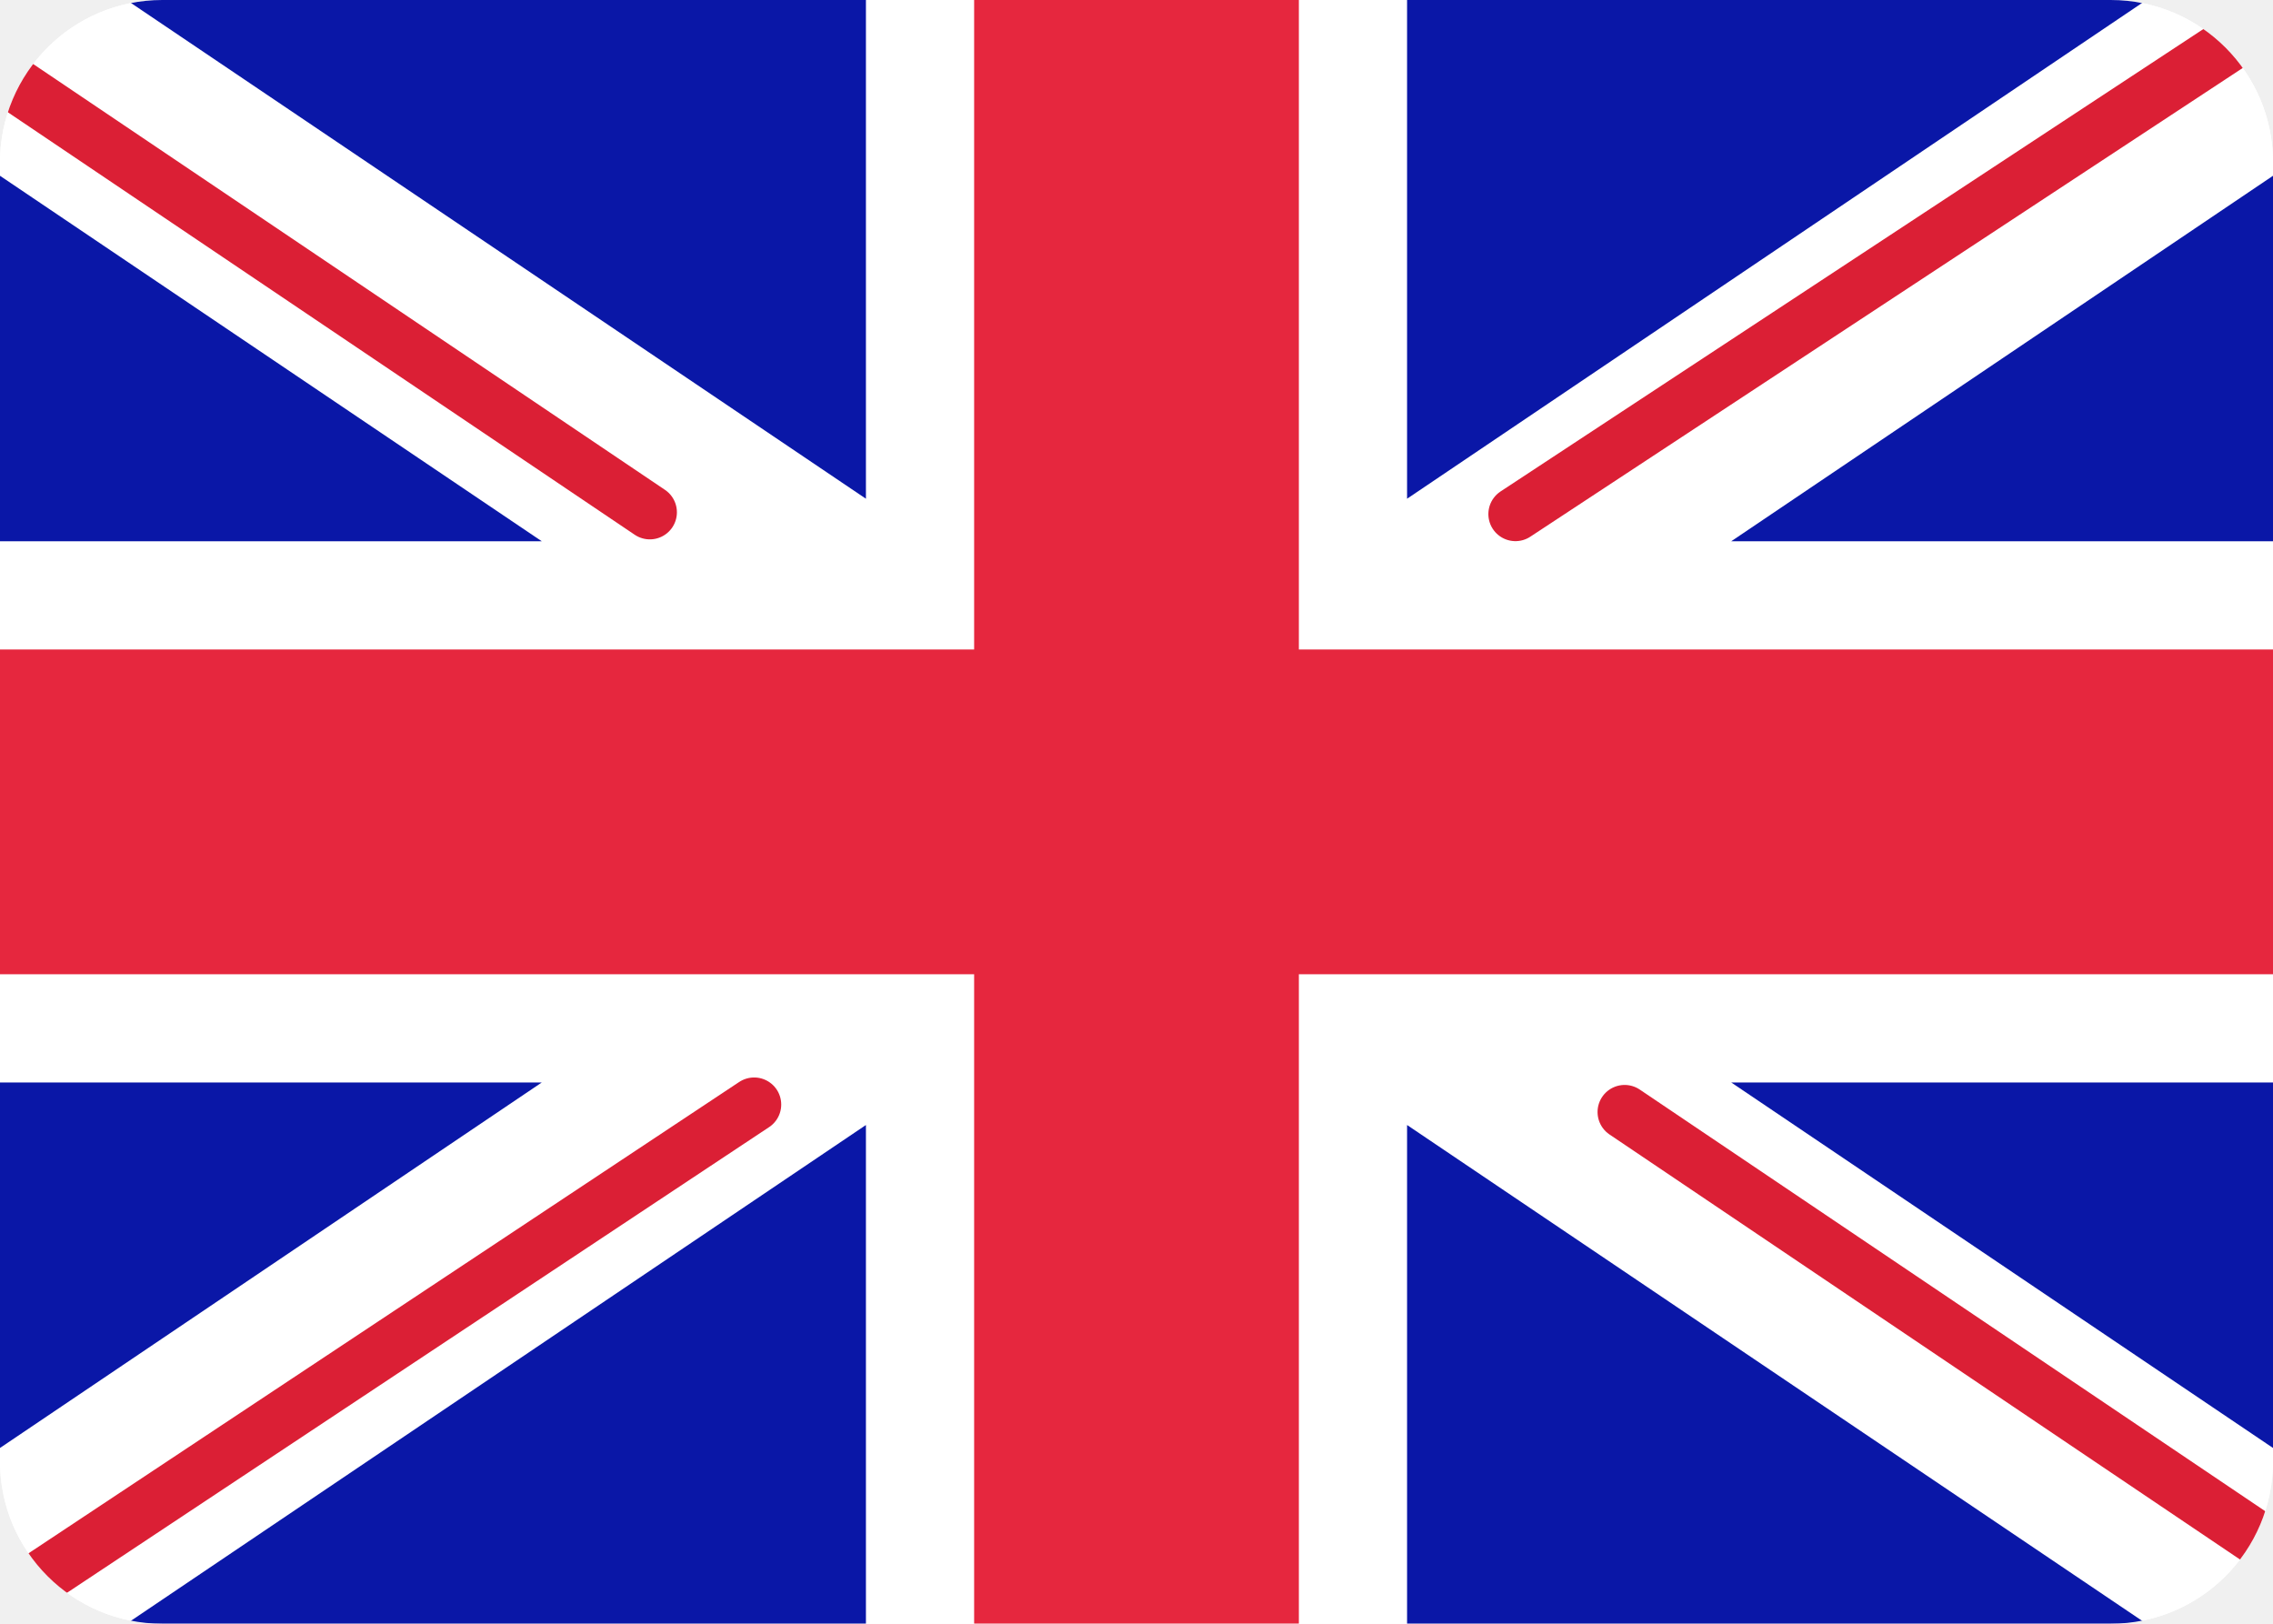
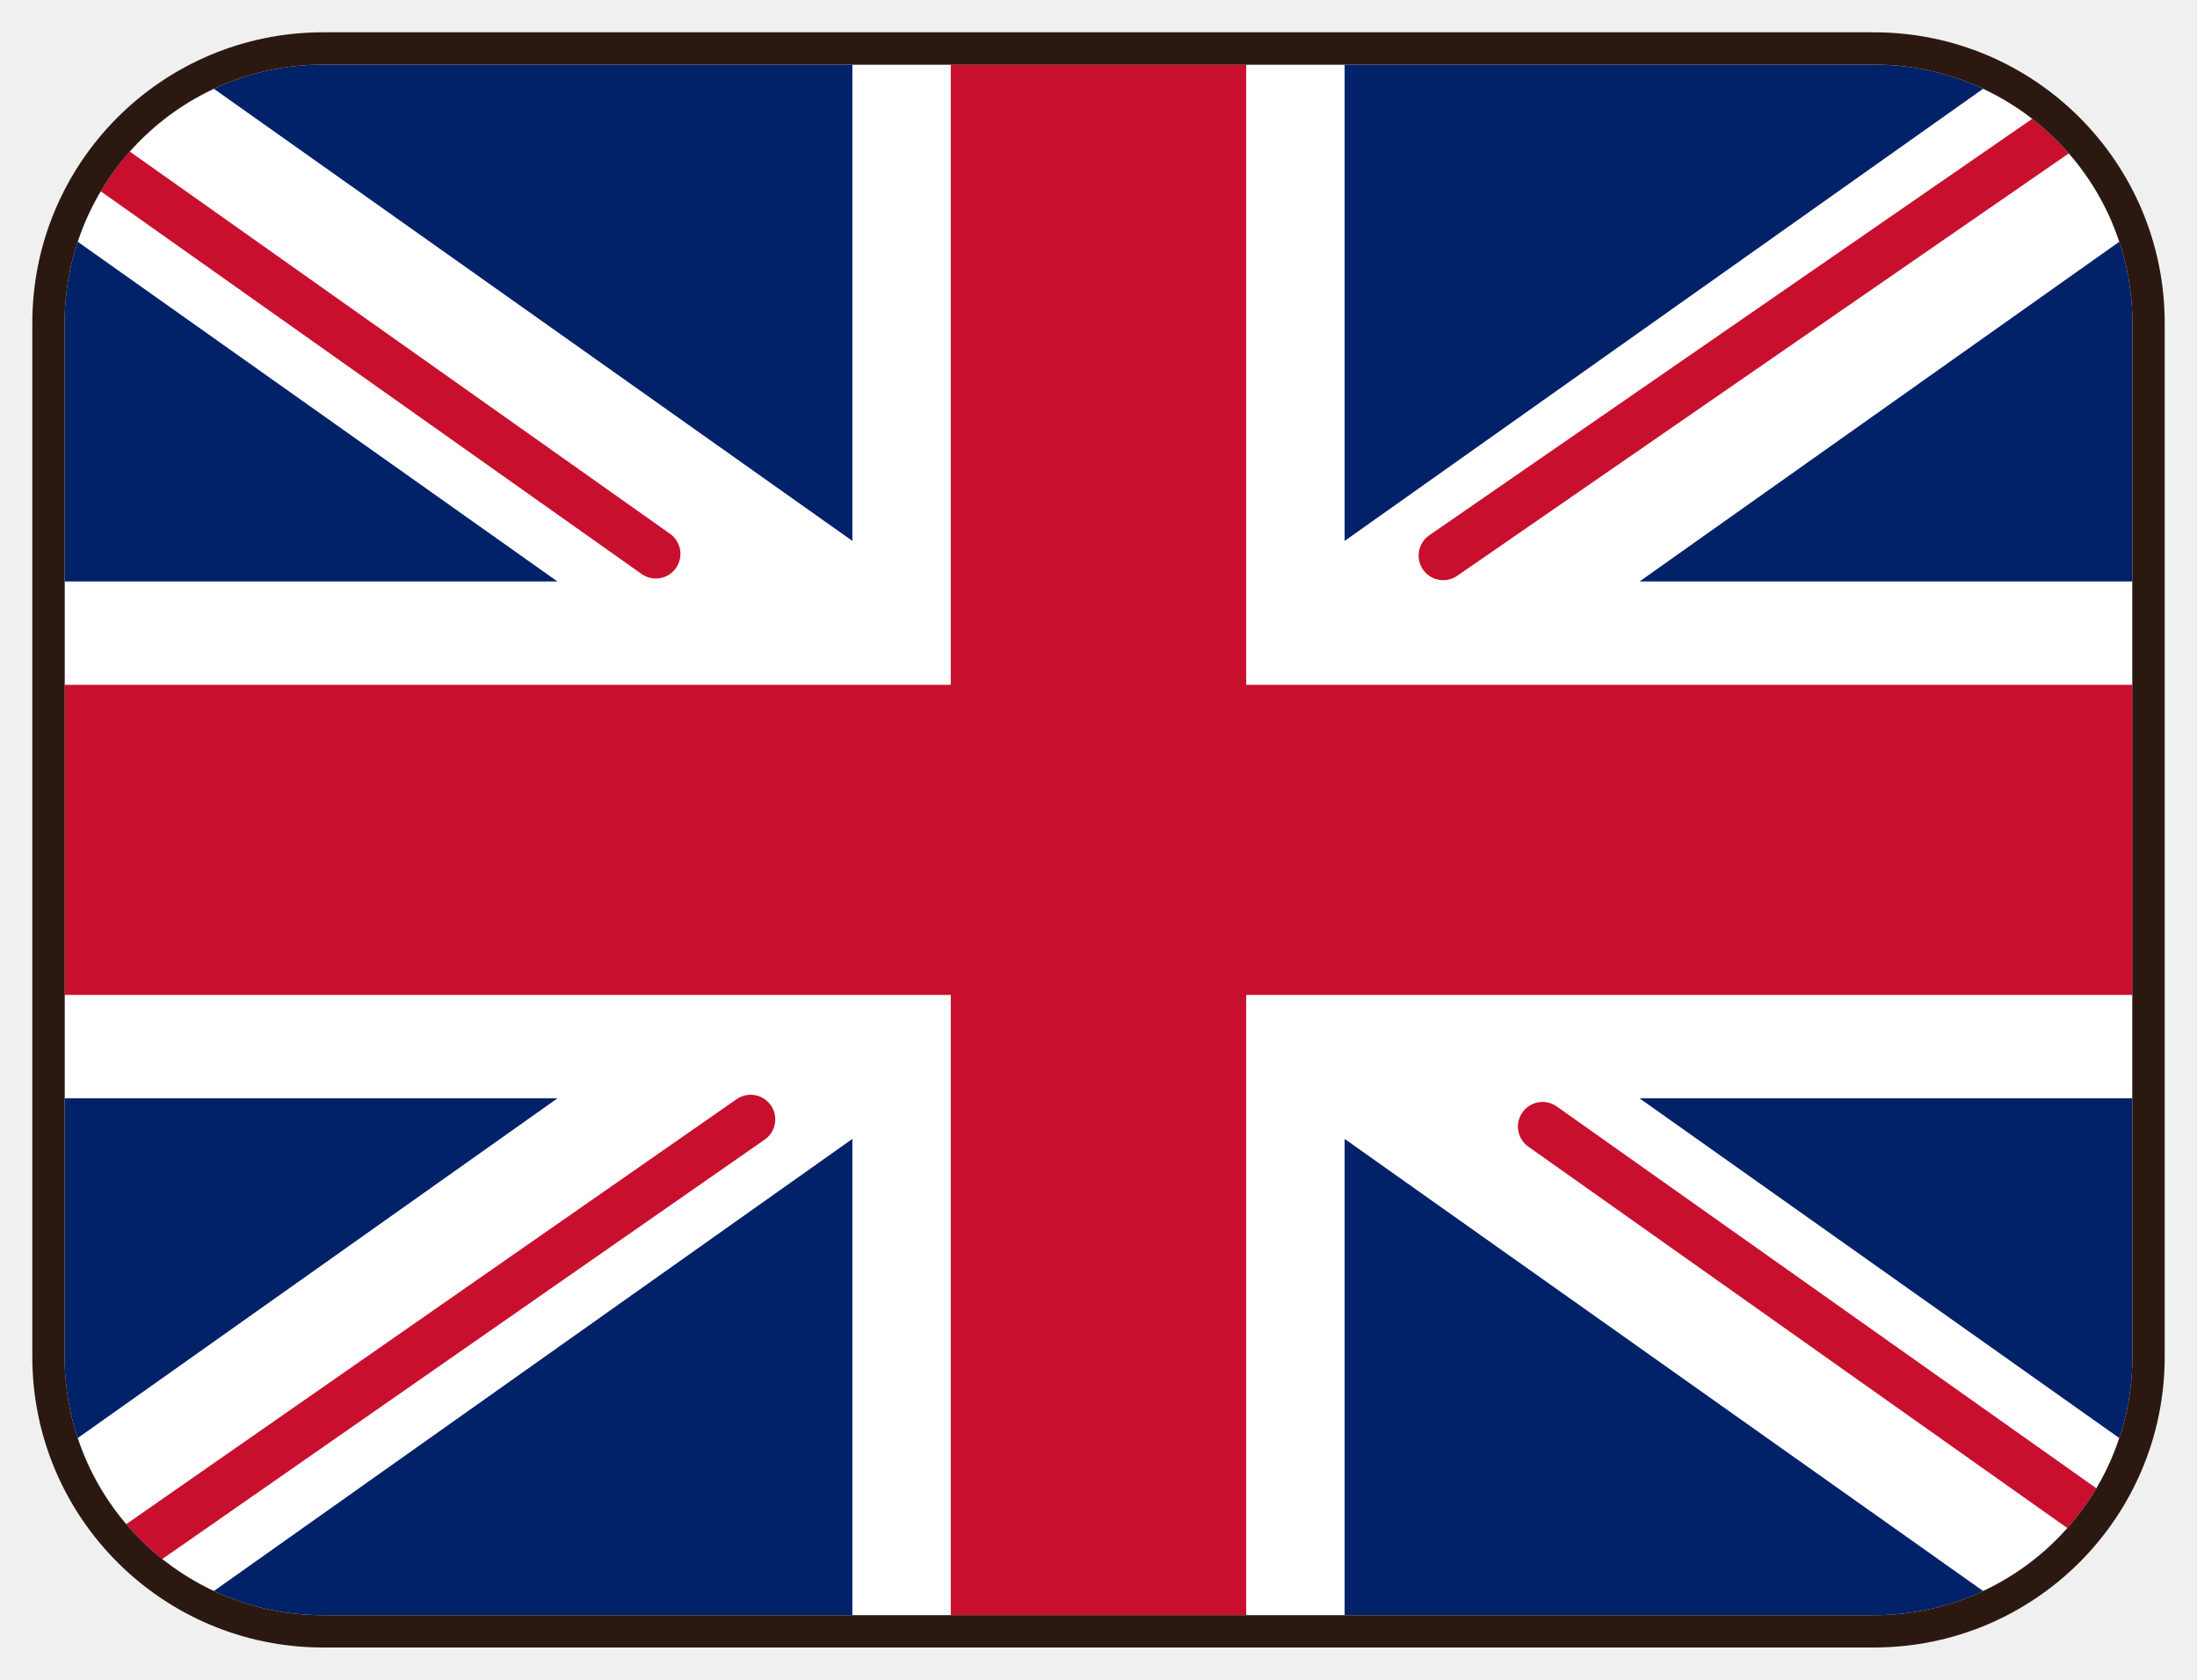
- <svg xmlns="http://www.w3.org/2000/svg" viewBox="0 0 28 20" fill="none">
-   <rect width="28" height="20" rx="2" fill="white" />
-   <mask id="mask0_402_20372" style="mask-type:alpha" maskUnits="userSpaceOnUse" x="0" y="0" width="28" height="20">
-     <rect width="28" height="20" rx="2" fill="white" />
-   </mask>
-   <g mask="url(#mask0_402_20372)">
-     <rect width="28" height="20" fill="#0A17A7" />
-     <path fill-rule="evenodd" clip-rule="evenodd" d="M-1.282 -1.916L10.667 6.143V-1.333H17.333V6.143L29.282 -1.916L30.774 0.294L21.326 6.667H28V13.333H21.326L30.774 19.706L29.282 21.916L17.333 13.857V21.333H10.667V13.857L-1.282 21.916L-2.774 19.706L6.674 13.333H-3.14713e-05V6.667H6.674L-2.774 0.294L-1.282 -1.916Z" fill="white" />
-     <path d="M18.668 6.332L31.333 -2" stroke="#DB1F35" stroke-width="0.667" stroke-linecap="round" />
-     <path d="M20.013 13.697L31.367 21.35" stroke="#DB1F35" stroke-width="0.667" stroke-linecap="round" />
-     <path d="M8.005 6.31L-3.838 -1.671" stroke="#DB1F35" stroke-width="0.667" stroke-linecap="round" />
-     <path d="M9.29 13.605L-3.838 22.311" stroke="#DB1F35" stroke-width="0.667" stroke-linecap="round" />
-     <path fill-rule="evenodd" clip-rule="evenodd" d="M0 12H12V20H16V12H28V8H16V0H12V8H0V12Z" fill="#E6273E" />
+ <svg xmlns="http://www.w3.org/2000/svg" viewBox="0 0 34 26" fill="none">
+   <g clip-path="url(#clip0_1007_5201)">
+     <rect x="1" y="1" width="32" height="24" fill="#012169" />
+     <path fill-rule="evenodd" clip-rule="evenodd" d="M-0.466 -1.3L13.191 8.372V-0.6H20.809V8.372L34.466 -1.3L36.17 1.353L25.373 9H33V17H25.373L36.17 24.647L34.466 27.3L20.809 17.628V26.6H13.191V17.628L-0.466 27.3L-2.17 24.647L8.627 17H1V9H8.627L-2.17 1.353L-0.466 -1.3Z" fill="white" />
+     <path d="M22.335 8.599L36.809 -1.4" stroke="#C8102E" stroke-width="0.762" stroke-linecap="round" />
+     <path d="M23.872 17.437L36.847 26.62" stroke="#C8102E" stroke-width="0.762" stroke-linecap="round" />
+     <path d="M10.149 8.573L-3.386 -1.005" stroke="#C8102E" stroke-width="0.762" stroke-linecap="round" />
+     <path d="M11.617 17.326L-3.386 27.773" stroke="#C8102E" stroke-width="0.762" stroke-linecap="round" />
+     <path fill-rule="evenodd" clip-rule="evenodd" d="M1 15.4H14.714V25H19.286V15.4H33V10.6H19.286V1H14.714V10.6H1V15.4Z" fill="#C8102E" />
  </g>
+   <rect x="0.75" y="0.75" width="32.5" height="24.5" rx="4.25" stroke="#2B1911" stroke-width="0.5" />
+   <defs>
+     <clipPath id="clip0_1007_5201">
+       <rect x="1" y="1" width="32" height="24" rx="4" fill="white" />
+     </clipPath>
+   </defs>
</svg>
